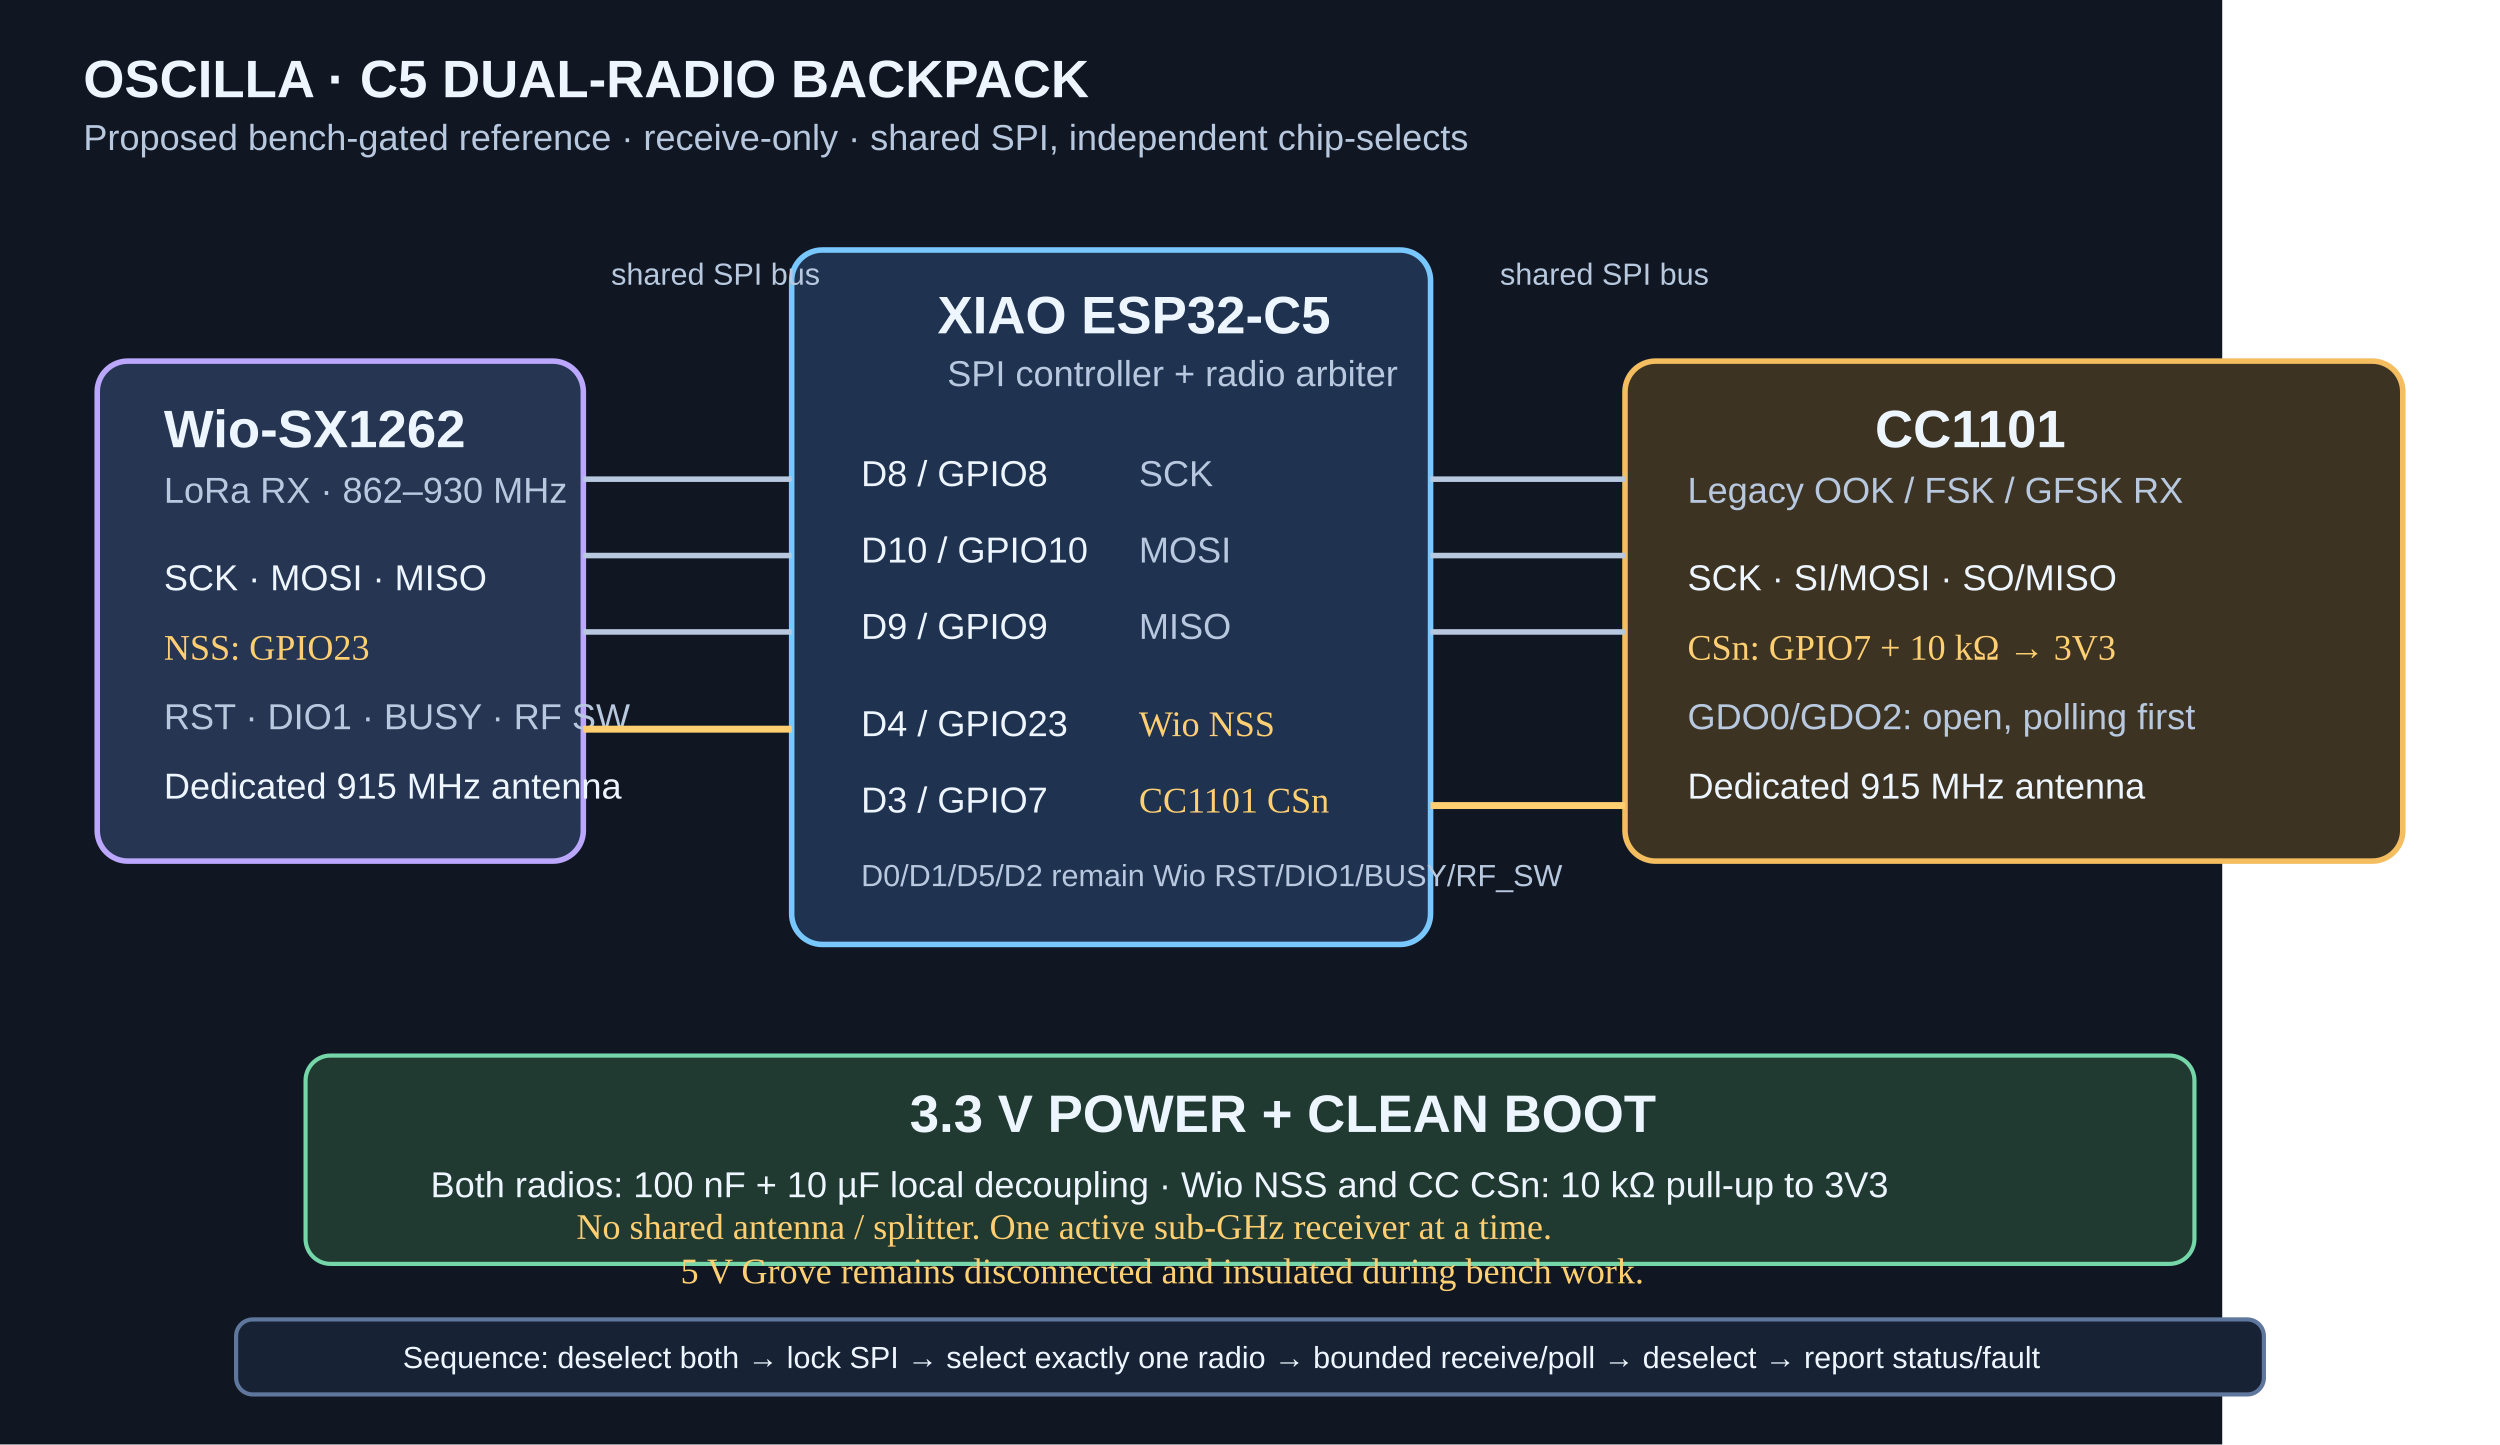
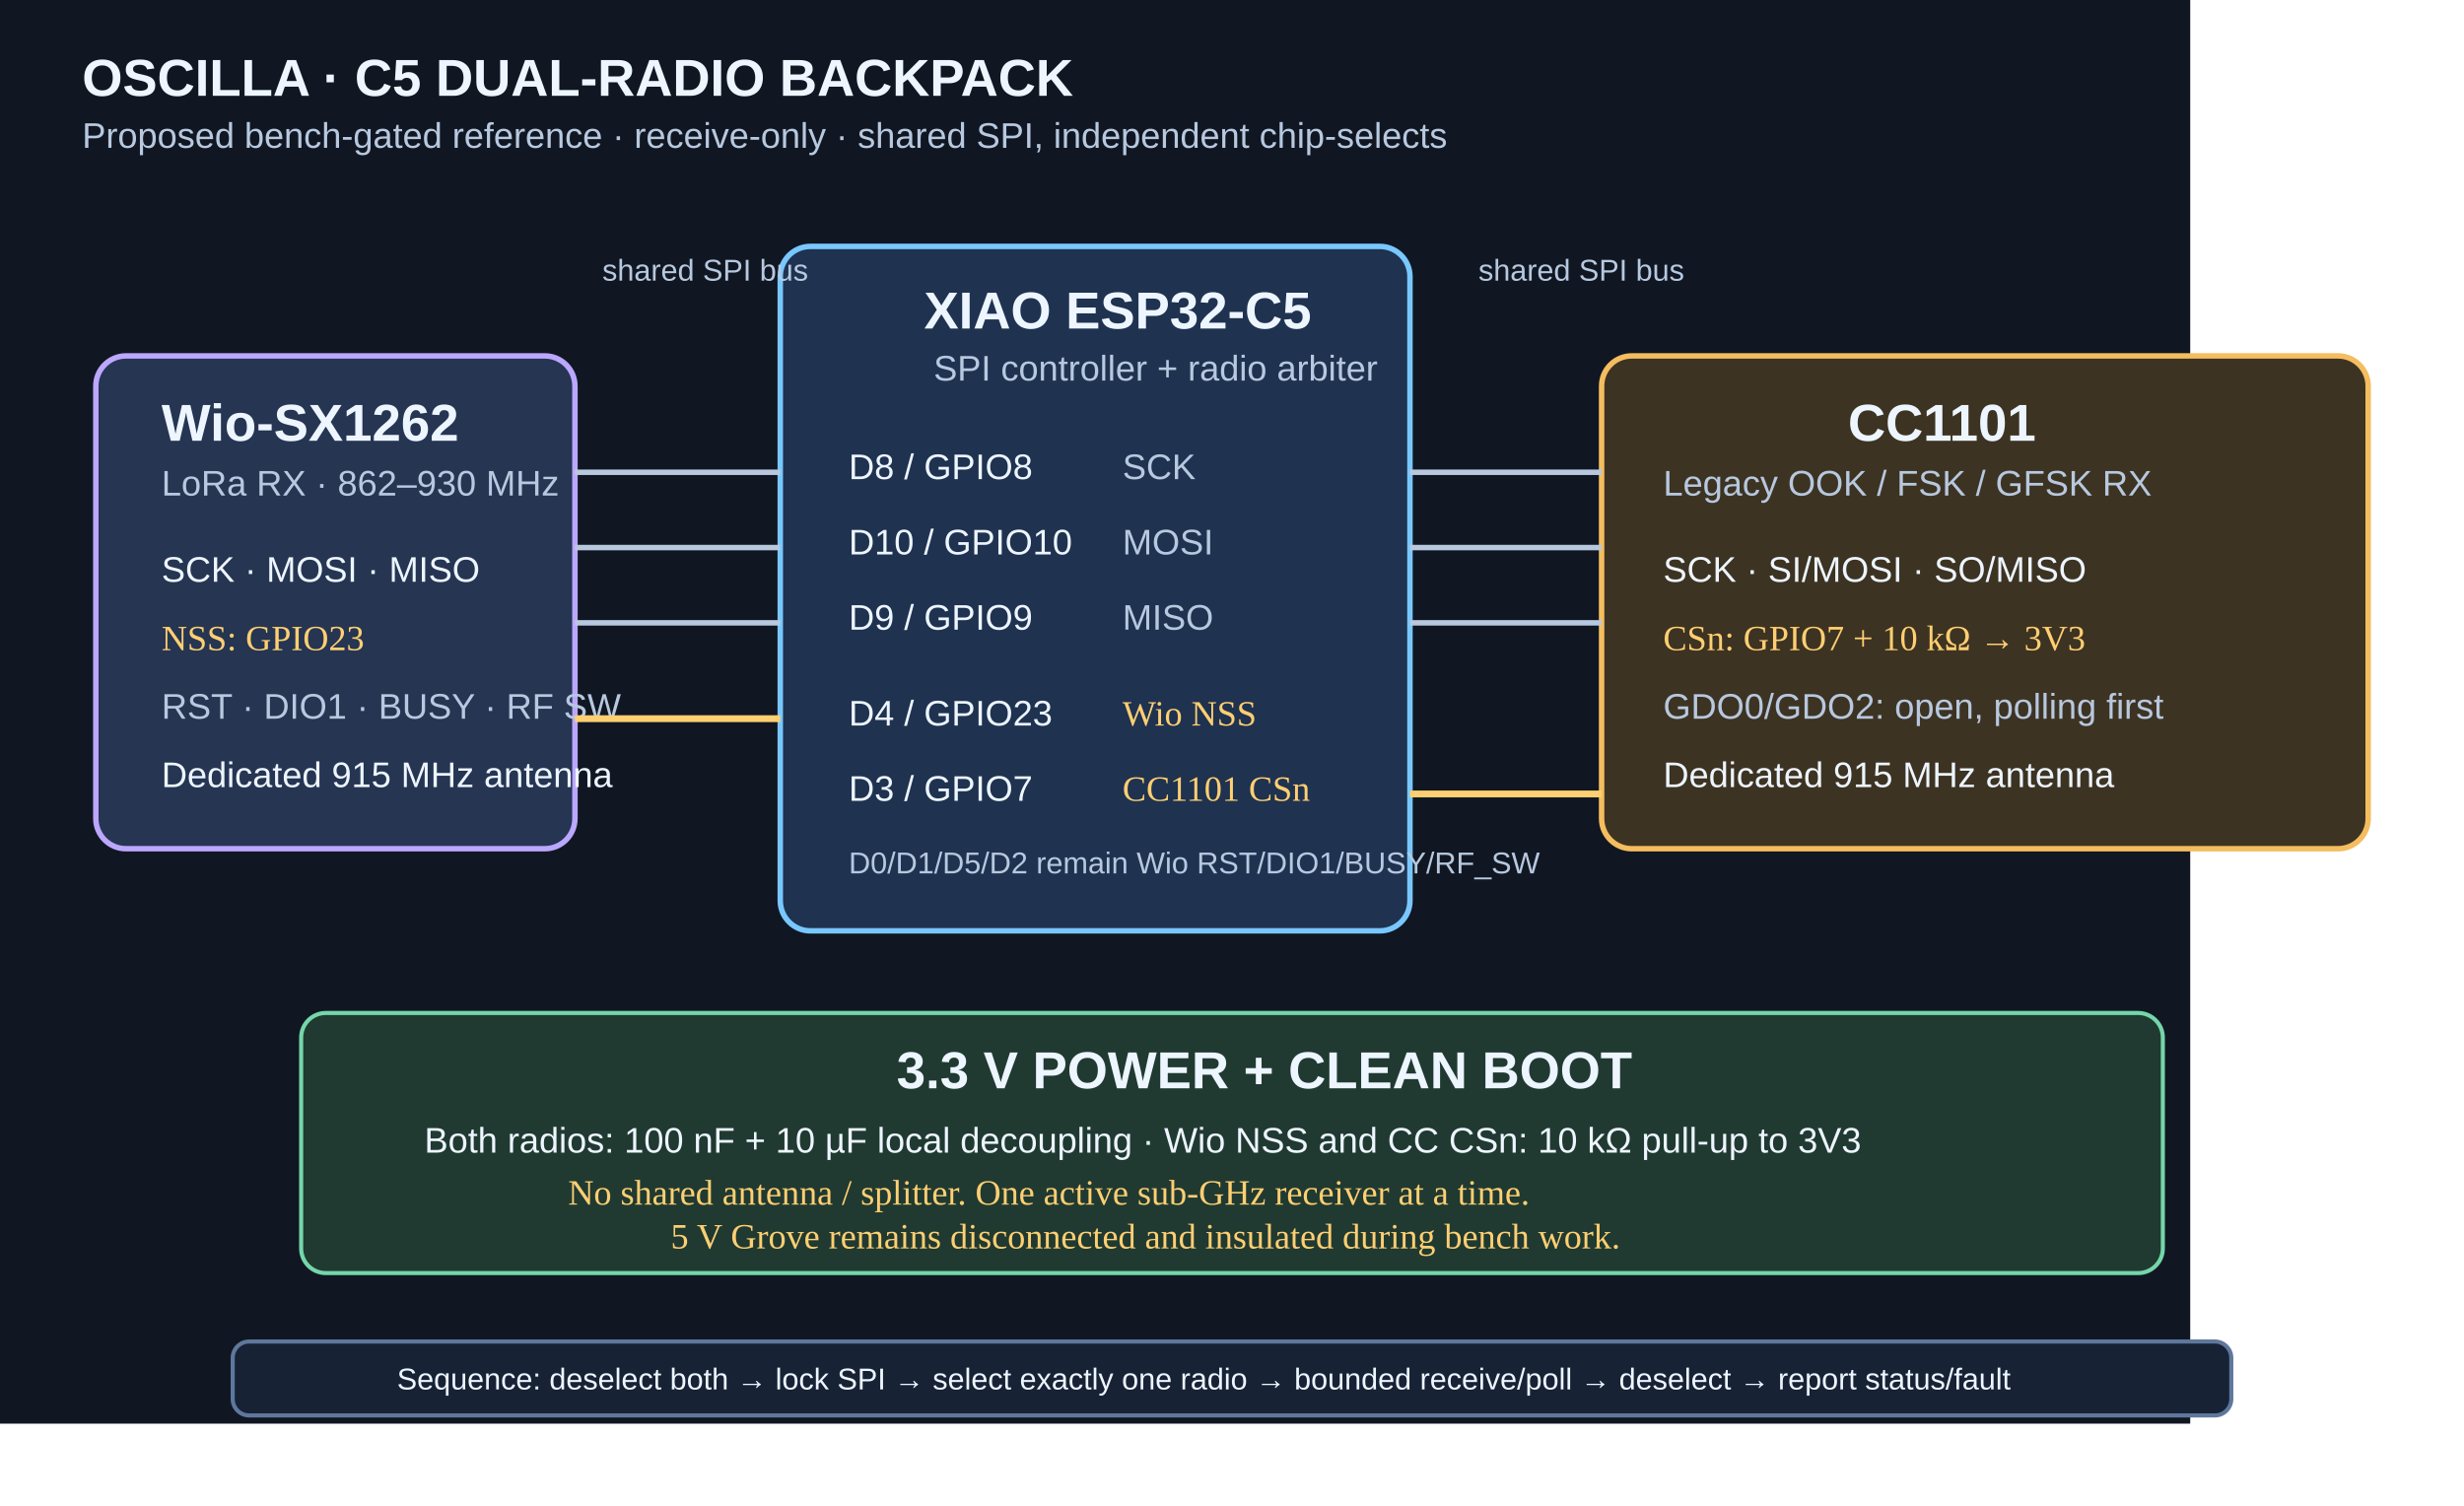
- <svg xmlns="http://www.w3.org/2000/svg" width="1800" height="1040" viewBox="0 0 1800 1040" role="img" aria-labelledby="title desc">
+ <svg xmlns="http://www.w3.org/2000/svg" width="1800" height="1100" viewBox="0 0 1800 1100" role="img" aria-labelledby="title desc">
  <style>
    .bg { fill:#101722; } .panel { fill:#172235; stroke:#5f779c; stroke-width:3; }
    .c5 { fill:#1f3250; stroke:#79c7ff; stroke-width:4; } .lora { fill:#253552; stroke:#bca7ff; stroke-width:4; }
    .cc { fill:#3d3322; stroke:#f4bd5f; stroke-width:4; } .power { fill:#203a31; stroke:#75d6a9; stroke-width:3; }
    .wire { fill:none; stroke:#b7c8df; stroke-width:4; } .cs { fill:none; stroke:#ffcf72; stroke-width:5; }
    .warn { fill:#ffcf72; } .txt { fill:#edf5ff; font-family:Arial,sans-serif; } .muted { fill:#b7c8df; font-family:Arial,sans-serif; }
    .small { font-size:22px; } .body { font-size:26px; } .head { font-size:38px; font-weight:700; }
  </style>
  <rect class="bg" width="1600" height="1040" />
  <text class="txt head" x="60" y="70">OSCILLA · C5 DUAL-RADIO BACKPACK</text>
  <text class="muted body" x="60" y="108">Proposed bench-gated reference · receive-only · shared SPI, independent chip-selects</text>
  <rect class="c5" x="570" y="180" rx="22" width="460" height="500" />
  <text class="txt head" x="675" y="240">XIAO ESP32-C5</text>
  <text class="muted body" x="682" y="278">SPI controller + radio arbiter</text>
  <text class="txt body" x="620" y="350">D8 / GPIO8</text>
  <text class="muted body" x="820" y="350">SCK</text>
  <text class="txt body" x="620" y="405">D10 / GPIO10</text>
  <text class="muted body" x="820" y="405">MOSI</text>
  <text class="txt body" x="620" y="460">D9 / GPIO9</text>
  <text class="muted body" x="820" y="460">MISO</text>
  <text class="txt body" x="620" y="530">D4 / GPIO23</text>
  <text class="warn body" x="820" y="530">Wio NSS</text>
  <text class="txt body" x="620" y="585">D3 / GPIO7</text>
  <text class="warn body" x="820" y="585">CC1101 CSn</text>
  <text class="muted small" x="620" y="638">D0/D1/D5/D2 remain Wio RST/DIO1/BUSY/RF_SW</text>
  <rect class="lora" x="70" y="260" rx="22" width="350" height="360" />
  <text class="txt head" x="118" y="322">Wio-SX1262</text>
  <text class="muted body" x="118" y="362">LoRa RX · 862–930 MHz</text>
  <text class="txt body" x="118" y="425">SCK · MOSI · MISO</text>
  <text class="warn body" x="118" y="475">NSS: GPIO23</text>
  <text class="muted body" x="118" y="525">RST · DIO1 · BUSY · RF SW</text>
  <text class="txt body" x="118" y="575">Dedicated 915 MHz antenna</text>
  <rect class="cc" x="1170" y="260" rx="22" width="560" height="360" />
  <text class="txt head" x="1350" y="322">CC1101</text>
  <text class="muted body" x="1215" y="362">Legacy OOK / FSK / GFSK RX</text>
  <text class="txt body" x="1215" y="425">SCK · SI/MOSI · SO/MISO</text>
  <text class="warn body" x="1215" y="475">CSn: GPIO7 + 10 kΩ → 3V3</text>
  <text class="muted body" x="1215" y="525">GDO0/GDO2: open, polling first</text>
  <text class="txt body" x="1215" y="575">Dedicated 915 MHz antenna</text>
  <path class="wire" d="M570 345 H420" />
  <path class="wire" d="M570 400 H420" />
  <path class="wire" d="M570 455 H420" />
  <path class="wire" d="M1030 345 H1170" />
  <path class="wire" d="M1030 400 H1170" />
  <path class="wire" d="M1030 455 H1170" />
  <path class="cs" d="M570 525 H420" />
  <path class="cs" d="M1030 580 H1170" />
  <text class="muted small" x="440" y="205">shared SPI bus</text>
  <text class="muted small" x="1080" y="205">shared SPI bus</text>
-   <rect class="power" x="220" y="760" rx="18" width="1360" height="150" />
-   <text class="txt head" x="655" y="815">3.3 V POWER + CLEAN BOOT</text>
-   <text class="txt body" x="310" y="862">Both radios: 100 nF + 10 µF local decoupling · Wio NSS and CC CSn: 10 kΩ pull-up to 3V3</text>
-   <text class="warn body" x="415" y="892">No shared antenna / splitter. One active sub-GHz receiver at a time.</text>
-   <text class="warn body" x="490" y="924">5 V Grove remains disconnected and insulated during bench work.</text>
-   <rect class="panel" x="170" y="950" rx="12" width="1460" height="54" />
-   <text class="txt small" x="290" y="985">Sequence: deselect both → lock SPI → select exactly one radio → bounded receive/poll → deselect → report status/fault</text>
+   <rect class="power" x="220" y="740" rx="18" width="1360" height="190" />
+   <text class="txt head" x="655" y="795">3.3 V POWER + CLEAN BOOT</text>
+   <text class="txt body" x="310" y="842">Both radios: 100 nF + 10 µF local decoupling · Wio NSS and CC CSn: 10 kΩ pull-up to 3V3</text>
+   <text class="warn body" x="415" y="880">No shared antenna / splitter. One active sub-GHz receiver at a time.</text>
+   <text class="warn body" x="490" y="912">5 V Grove remains disconnected and insulated during bench work.</text>
+   <rect class="panel" x="170" y="980" rx="12" width="1460" height="54" />
+   <text class="txt small" x="290" y="1015">Sequence: deselect both → lock SPI → select exactly one radio → bounded receive/poll → deselect → report status/fault</text>
</svg>
